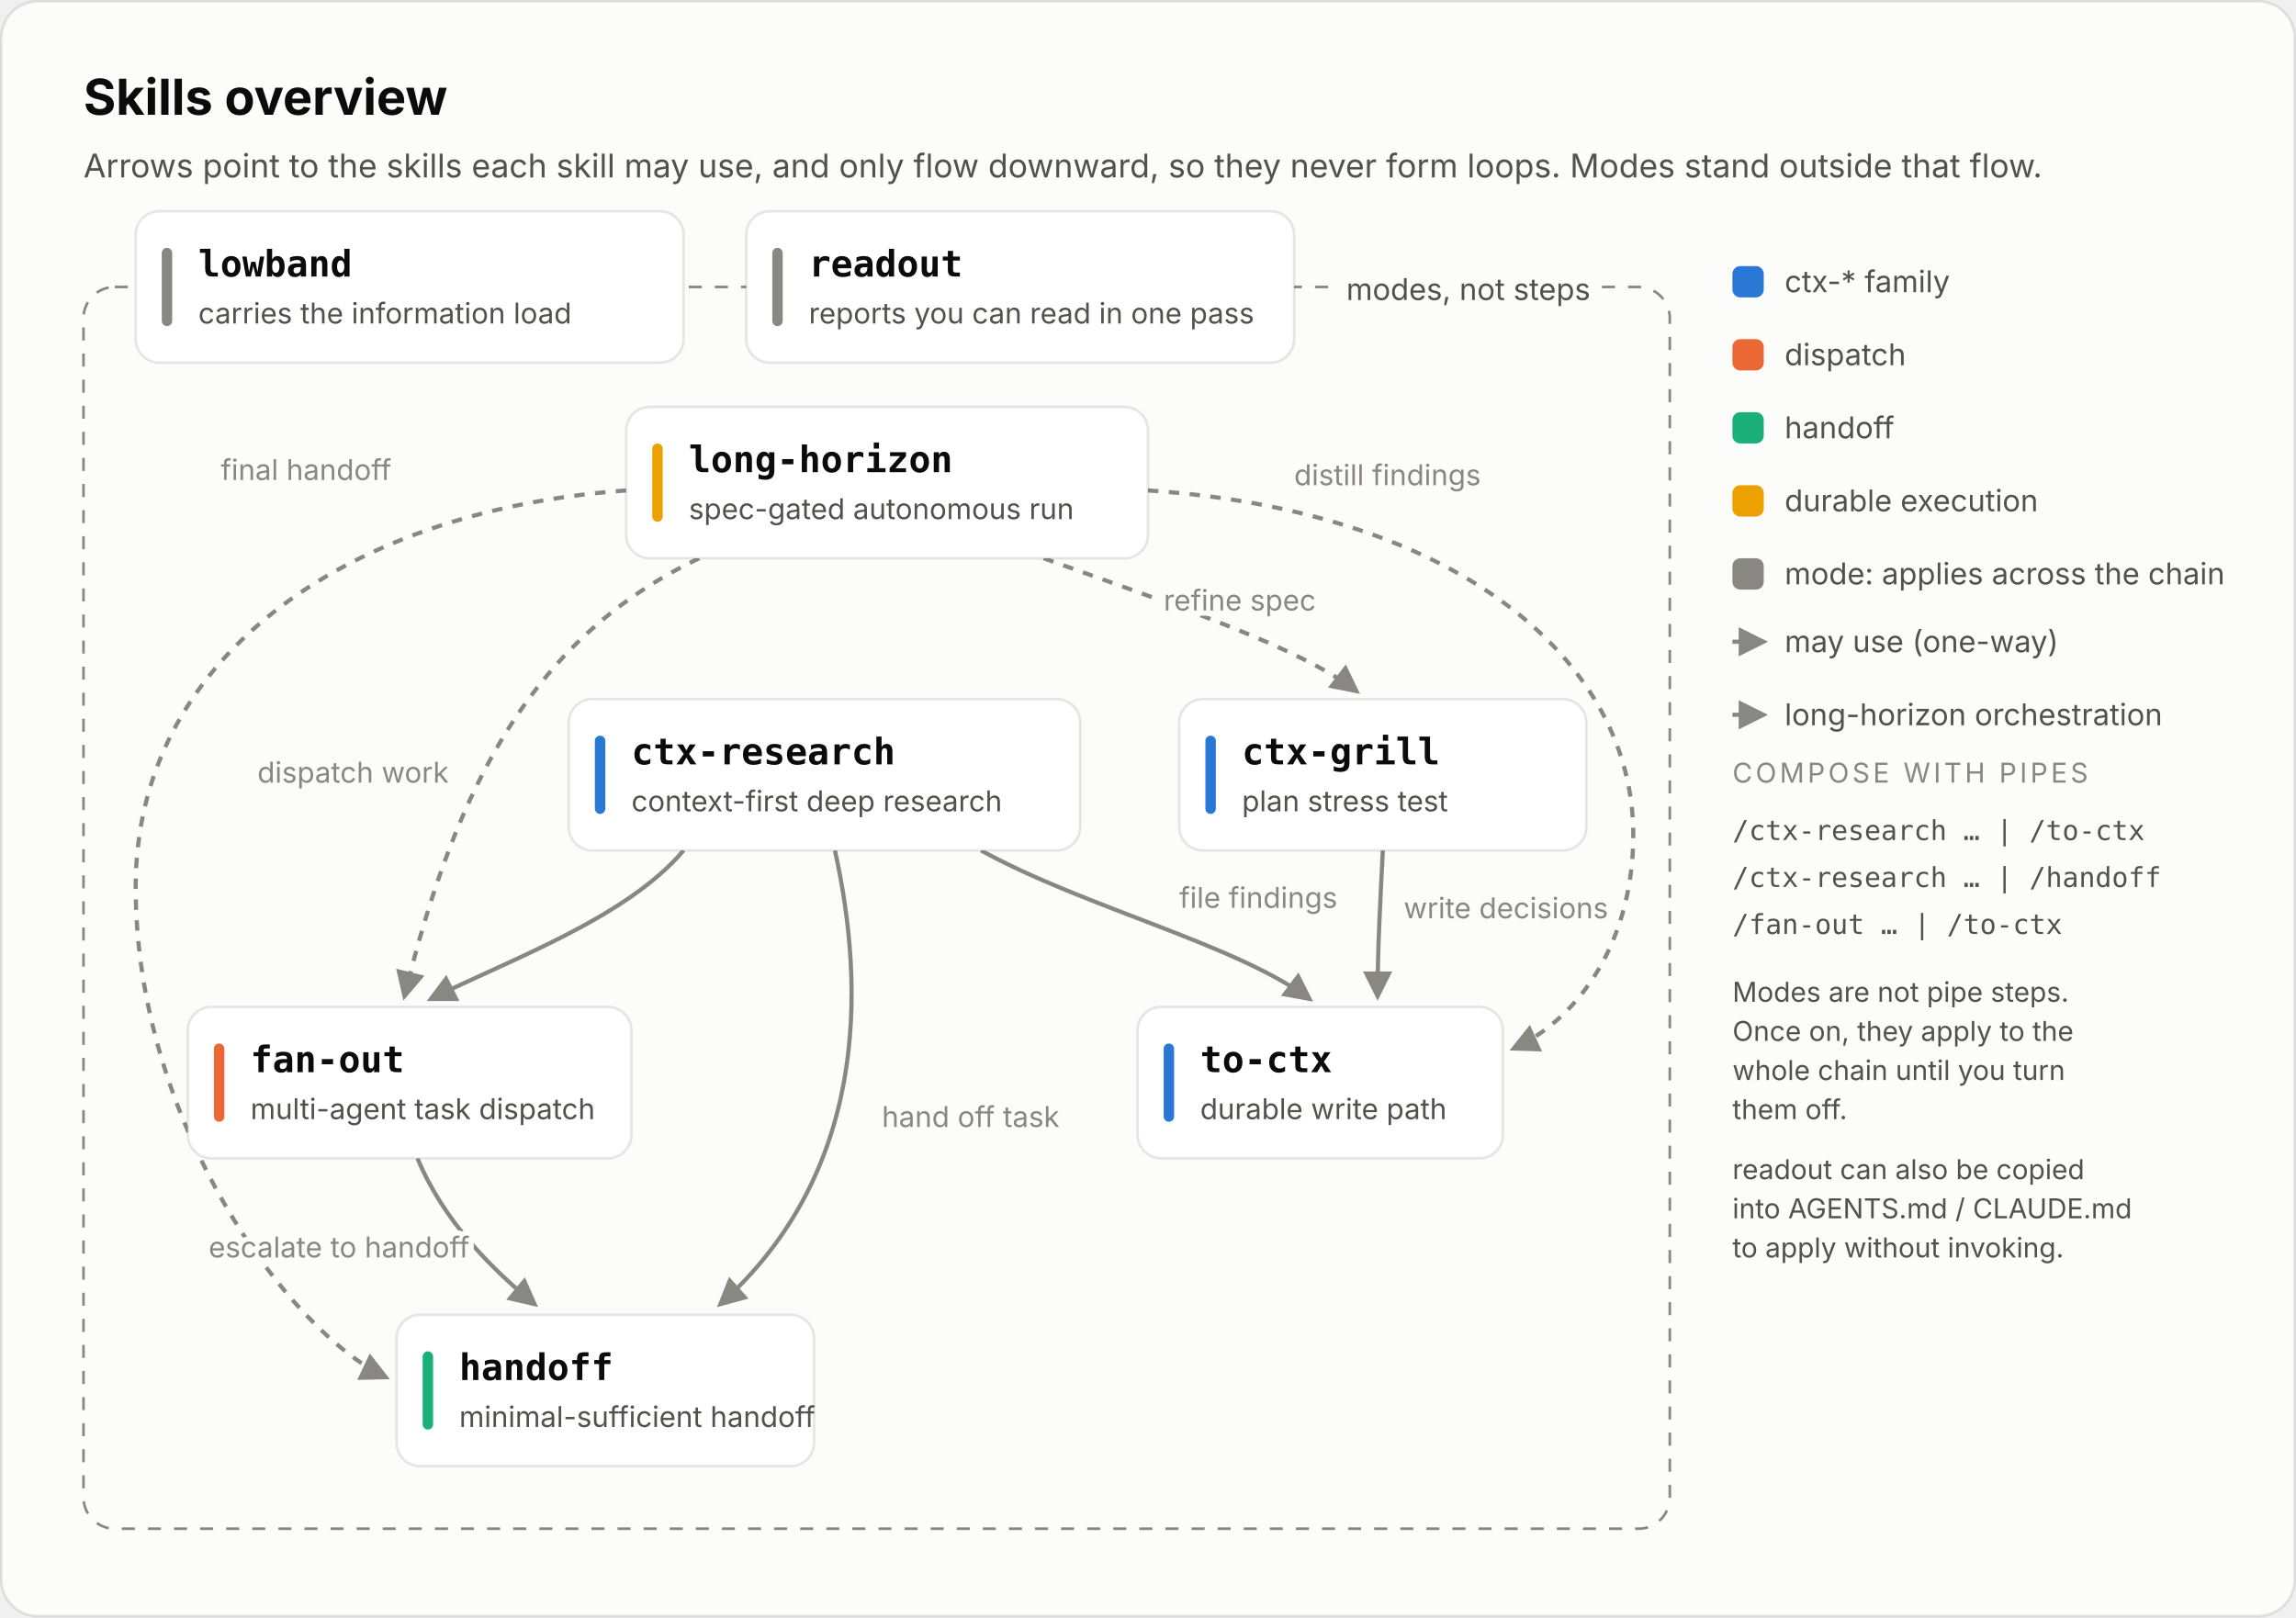
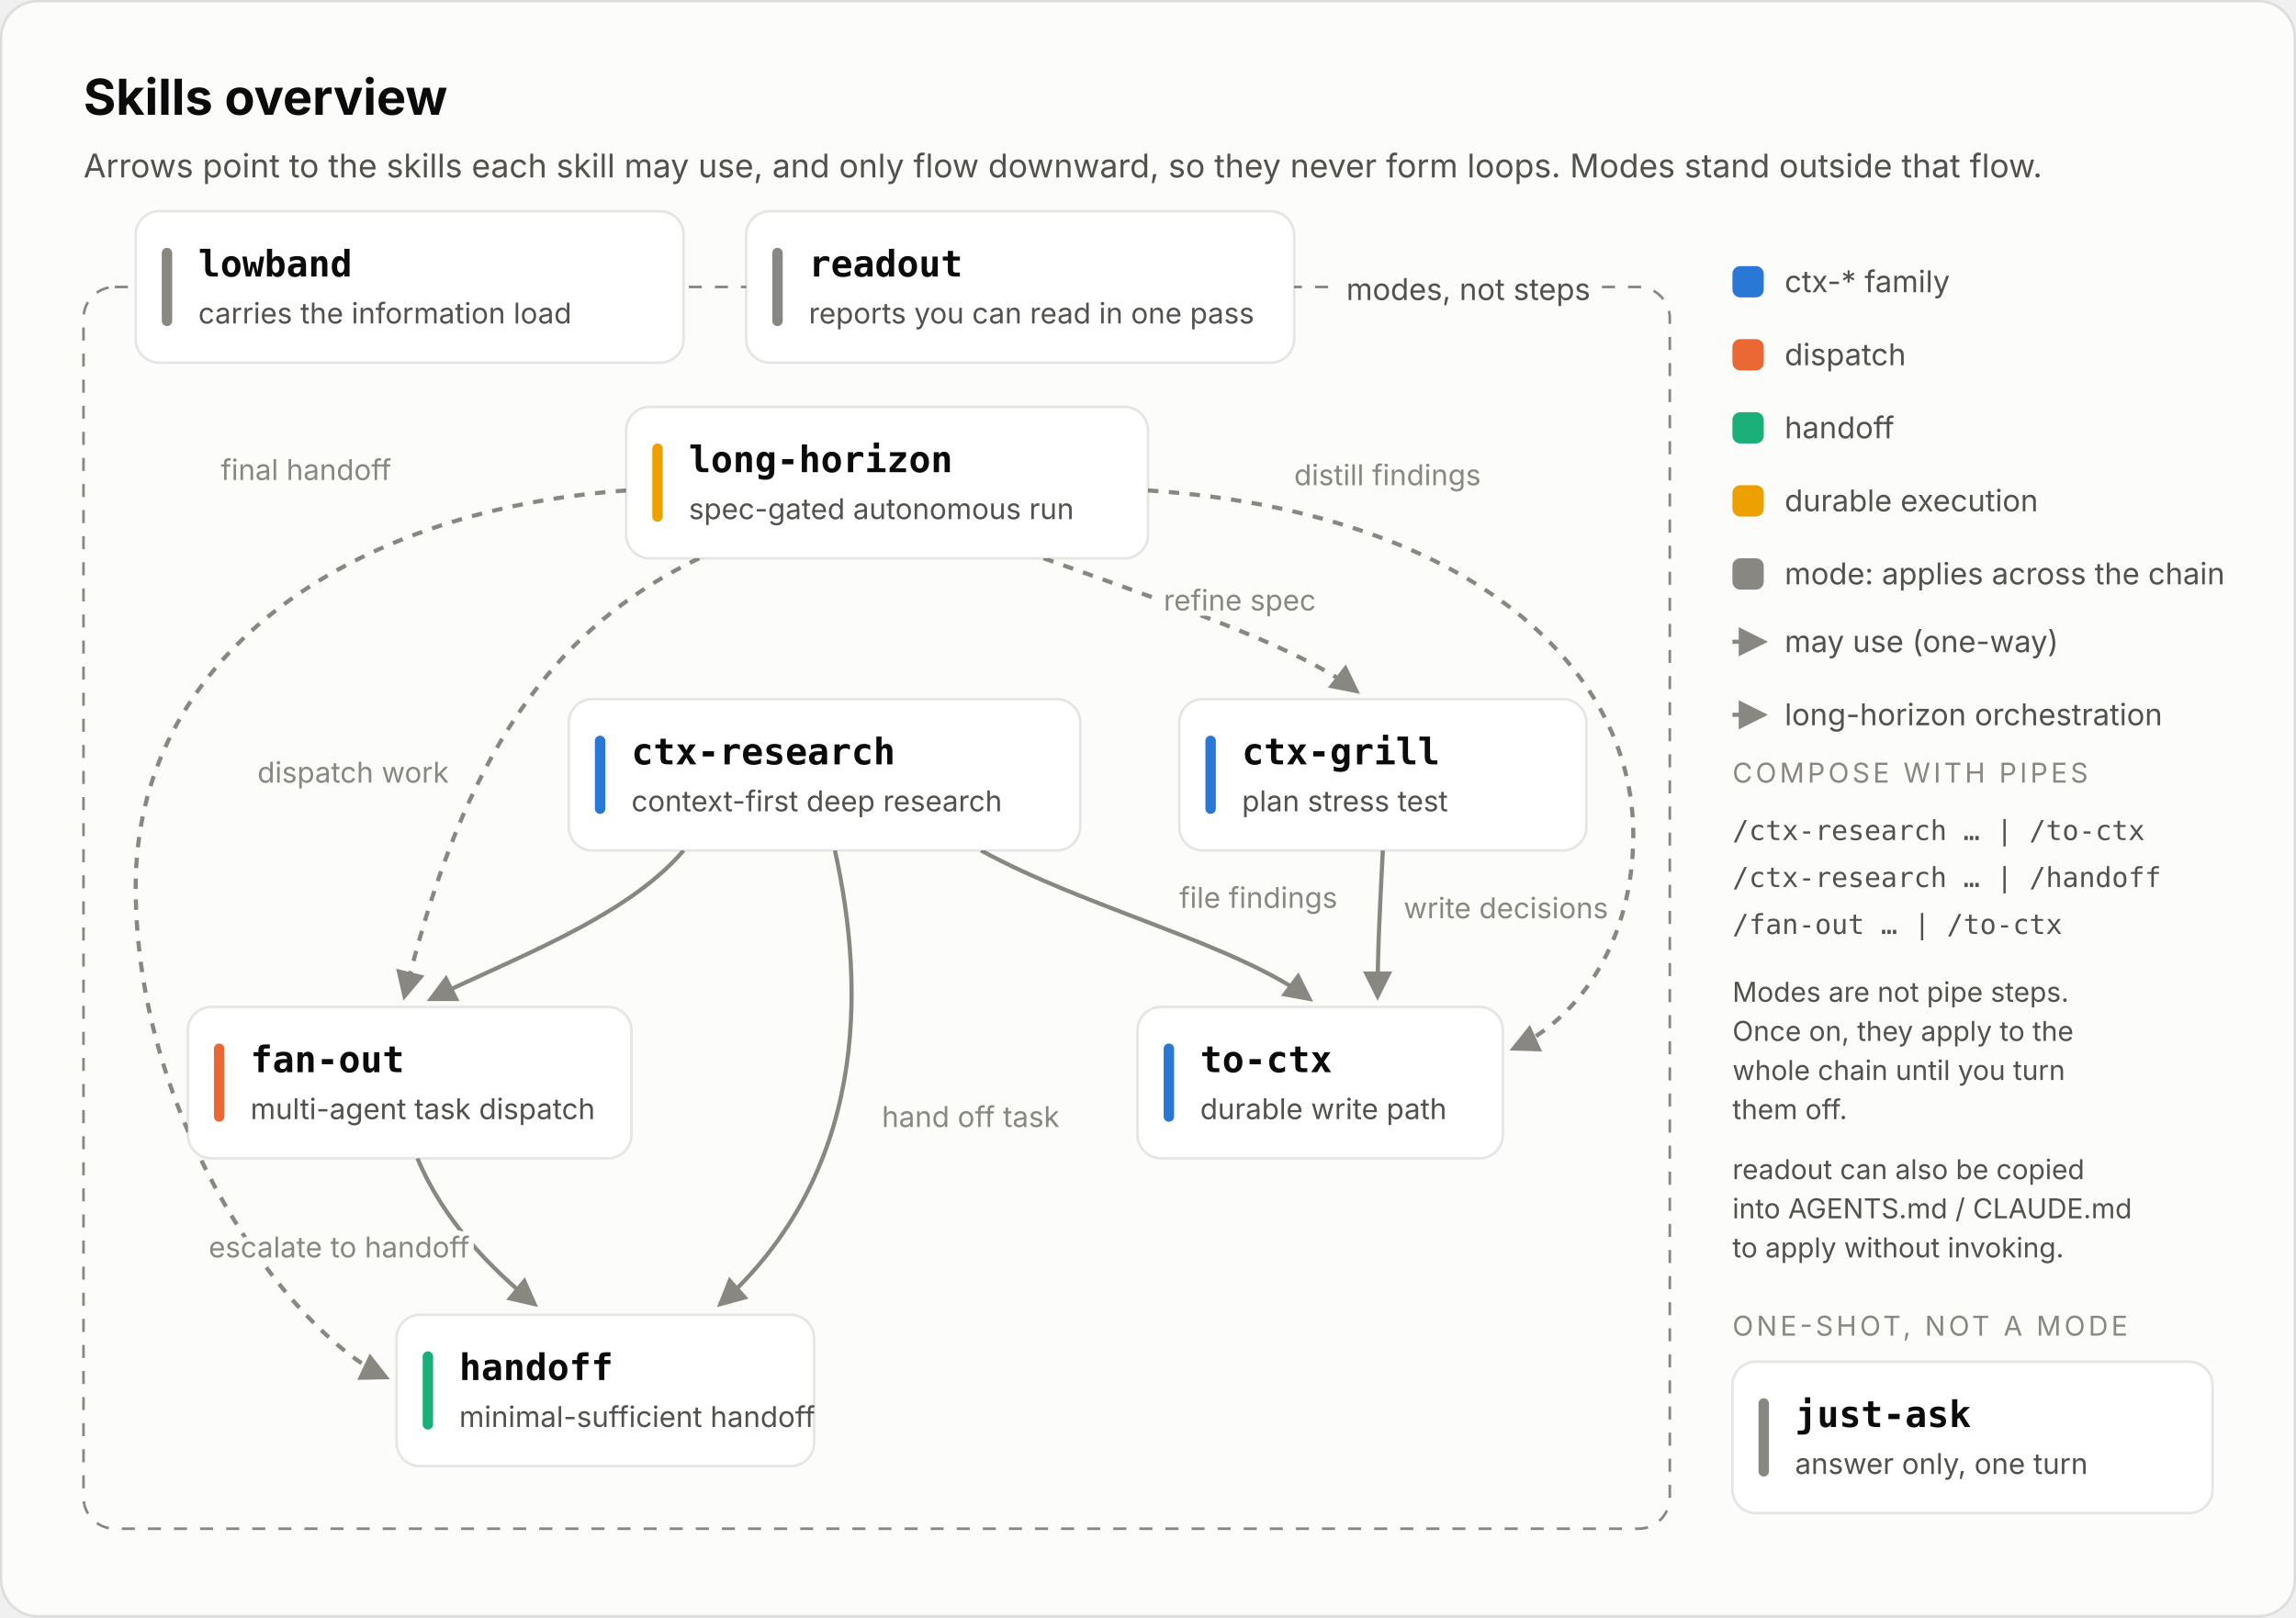
<svg xmlns="http://www.w3.org/2000/svg" width="880" height="620" viewBox="0 0 880 620" font-family="system-ui, -apple-system, 'Segoe UI', sans-serif" role="img" aria-label="Skills overview">
  <style>
    .surface { fill: #fcfcfb; stroke: rgba(11,11,11,0.10); }
    .node    { fill: #ffffff; stroke: rgba(11,11,11,0.10); }
    .frame   { fill: none; stroke: #898781; stroke-dasharray: 5 5; }
    .ink  { fill: #0b0b0b; }
    .ink2 { fill: #52514e; }
    .muted { fill: #898781; }
    .halo { paint-order: stroke; stroke: #fcfcfb; stroke-width: 4; }
    .edge { fill: none; stroke: #898781; stroke-width: 1.6; }
    .edge-soft { stroke-dasharray: 4 4; }
    .acc-blue   { fill: #2a78d6; }
    .acc-orange { fill: #eb6834; }
    .acc-aqua   { fill: #1baf7a; }
    .acc-yellow { fill: #eda100; }
    .acc-mode   { fill: #898781; }
    .label-bg   { fill: #fcfcfb; }
    .mono { font-family: ui-monospace, 'SF Mono', SFMono-Regular, Menlo, Consolas, monospace; }
    @media (prefers-color-scheme: dark) {
      .surface { fill: #1a1a19; stroke: rgba(255,255,255,0.10); }
      .node    { fill: #232322; stroke: rgba(255,255,255,0.10); }
      .ink  { fill: #ffffff; }
      .ink2 { fill: #c3c2b7; }
      .halo { stroke: #1a1a19; }
      .acc-blue   { fill: #3987e5; }
      .acc-orange { fill: #d95926; }
      .acc-aqua   { fill: #199e70; }
      .acc-yellow { fill: #c98500; }
      .label-bg   { fill: #1a1a19; }
    }
  </style>
  <defs>
    <marker id="arrow" markerWidth="7" markerHeight="7" refX="6" refY="3.5" orient="auto">
      <path d="M0,0 L7,3.5 L0,7 Z" fill="#898781" />
    </marker>
  </defs>
  <rect class="surface" x="0.5" y="0.5" width="879" height="619" rx="14" />
  <text class="ink" x="32" y="44" font-size="19" font-weight="650">Skills overview</text>
  <text class="ink2" x="32" y="68" font-size="12.5">Arrows point to the skills each skill may use, and only flow downward, so they never form loops. Modes stand outside that flow.</text>
  <rect class="frame" x="32" y="110" width="608" height="476" rx="12" />
  <rect class="label-bg" x="510" y="104" width="102" height="14" />
  <text class="ink2" x="516" y="115" font-size="11.5">modes, not steps</text>
  <g>
    <rect class="node" x="52" y="81" width="210" height="58" rx="9" />
    <rect class="acc-mode" x="62" y="95" width="4" height="30" rx="2" />
    <text class="mono ink" x="76" y="106" font-size="14" font-weight="600">lowband</text>
    <text class="ink2" x="76" y="124" font-size="11">carries the information load</text>
  </g>
  <g>
    <rect class="node" x="286" y="81" width="210" height="58" rx="9" />
    <rect class="acc-mode" x="296" y="95" width="4" height="30" rx="2" />
    <text class="mono ink" x="310" y="106" font-size="14" font-weight="600">readout</text>
    <text class="ink2" x="310" y="124" font-size="11">reports you can read in one pass</text>
  </g>
  <path class="edge edge-soft" d="M400,214 C450,232 498,248 520,265" marker-end="url(#arrow)" />
  <path class="edge edge-soft" d="M268,214 C205,244 175,300 155,382" marker-end="url(#arrow)" />
  <path class="edge edge-soft" d="M240,188 C130,196 52,254 52,340 C52,430 110,510 148,528" marker-end="url(#arrow)" />
  <path class="edge edge-soft" d="M440,188 C560,196 626,254 626,320 C626,360 606,390 580,402" marker-end="url(#arrow)" />
  <path class="edge" d="M262,326 C240,352 195,368 165,383" marker-end="url(#arrow)" />
  <path class="edge" d="M376,326 C416,348 474,362 502,383" marker-end="url(#arrow)" />
  <path class="edge" d="M320,326 C332,380 332,450 276,500" marker-end="url(#arrow)" />
  <path class="edge" d="M160,444 C170,468 188,486 205,500" marker-end="url(#arrow)" />
  <path class="edge" d="M530,326 C529,346 528,364 528,382" marker-end="url(#arrow)" />
  <text class="muted halo" x="446" y="234" font-size="11">refine spec</text>
  <text class="muted halo" x="172" y="300" font-size="11" text-anchor="end">dispatch work</text>
  <text class="muted halo" x="150" y="184" font-size="11" text-anchor="end">final handoff</text>
  <text class="muted halo" x="496" y="186" font-size="11">distill findings</text>
  <text class="muted halo" x="452" y="348" font-size="11">file findings</text>
  <text class="muted halo" x="338" y="432" font-size="11">hand off task</text>
  <text class="muted halo" x="180" y="482" font-size="11" text-anchor="end">escalate to handoff</text>
  <text class="muted halo" x="538" y="352" font-size="11">write decisions</text>
  <g>
    <rect class="node" x="240" y="156" width="200" height="58" rx="9" />
    <rect class="acc-yellow" x="250" y="170" width="4" height="30" rx="2" />
    <text class="mono ink" x="264" y="181" font-size="14" font-weight="600">long-horizon</text>
    <text class="ink2" x="264" y="199" font-size="11">spec-gated autonomous run</text>
  </g>
  <g>
    <rect class="node" x="218" y="268" width="196" height="58" rx="9" />
    <rect class="acc-blue" x="228" y="282" width="4" height="30" rx="2" />
    <text class="mono ink" x="242" y="293" font-size="14" font-weight="600">ctx-research</text>
    <text class="ink2" x="242" y="311" font-size="11">context-first deep research</text>
  </g>
  <g>
    <rect class="node" x="452" y="268" width="156" height="58" rx="9" />
    <rect class="acc-blue" x="462" y="282" width="4" height="30" rx="2" />
    <text class="mono ink" x="476" y="293" font-size="14" font-weight="600">ctx-grill</text>
    <text class="ink2" x="476" y="311" font-size="11">plan stress test</text>
  </g>
  <g>
    <rect class="node" x="72" y="386" width="170" height="58" rx="9" />
    <rect class="acc-orange" x="82" y="400" width="4" height="30" rx="2" />
    <text class="mono ink" x="96" y="411" font-size="14" font-weight="600">fan-out</text>
    <text class="ink2" x="96" y="429" font-size="11">multi-agent task dispatch</text>
  </g>
  <g>
    <rect class="node" x="436" y="386" width="140" height="58" rx="9" />
    <rect class="acc-blue" x="446" y="400" width="4" height="30" rx="2" />
    <text class="mono ink" x="460" y="411" font-size="14" font-weight="600">to-ctx</text>
    <text class="ink2" x="460" y="429" font-size="11">durable write path</text>
  </g>
  <g>
    <rect class="node" x="152" y="504" width="160" height="58" rx="9" />
    <rect class="acc-aqua" x="162" y="518" width="4" height="30" rx="2" />
    <text class="mono ink" x="176" y="529" font-size="14" font-weight="600">handoff</text>
    <text class="ink2" x="176" y="547" font-size="11">minimal-sufficient handoff</text>
  </g>
  <g font-size="11.5">
    <rect class="acc-blue" x="664" y="102" width="12" height="12" rx="3" />
    <text class="ink2" x="684" y="112">ctx-* family</text>
    <rect class="acc-orange" x="664" y="130" width="12" height="12" rx="3" />
    <text class="ink2" x="684" y="140">dispatch</text>
    <rect class="acc-aqua" x="664" y="158" width="12" height="12" rx="3" />
    <text class="ink2" x="684" y="168">handoff</text>
    <rect class="acc-yellow" x="664" y="186" width="12" height="12" rx="3" />
    <text class="ink2" x="684" y="196">durable execution</text>
    <rect class="acc-mode" x="664" y="214" width="12" height="12" rx="3" />
    <text class="ink2" x="684" y="224">mode: applies across the chain</text>
    <path class="edge" d="M664,246 L676,246" marker-end="url(#arrow)" />
    <text class="ink2" x="684" y="250">may use (one-way)</text>
    <path class="edge edge-soft" d="M664,274 L676,274" marker-end="url(#arrow)" />
    <text class="ink2" x="684" y="278">long-horizon orchestration</text>
  </g>
  <g>
    <text class="muted" x="664" y="300" font-size="10.5" letter-spacing="1.2">COMPOSE WITH PIPES</text>
    <text class="mono ink2" x="664" y="322" font-size="10.5">/ctx-research … | /to-ctx</text>
    <text class="mono ink2" x="664" y="340" font-size="10.5">/ctx-research … | /handoff</text>
    <text class="mono ink2" x="664" y="358" font-size="10.5">/fan-out … | /to-ctx</text>
    <text class="ink2" x="664" y="384" font-size="10.5">Modes are not pipe steps.</text>
    <text class="ink2" x="664" y="399" font-size="10.5">Once on, they apply to the</text>
    <text class="ink2" x="664" y="414" font-size="10.5">whole chain until you turn</text>
    <text class="ink2" x="664" y="429" font-size="10.5">them off.</text>
    <text class="ink2" x="664" y="452" font-size="10.5">readout can also be copied</text>
    <text class="ink2" x="664" y="467" font-size="10.5">into AGENTS.md / CLAUDE.md</text>
    <text class="ink2" x="664" y="482" font-size="10.5">to apply without invoking.</text>
  </g>
+   <g>
+     <text class="muted" x="664" y="512" font-size="10.5" letter-spacing="1.2">ONE-SHOT, NOT A MODE</text>
+     <rect class="node" x="664" y="522" width="184" height="58" rx="9" />
+     <rect class="acc-mode" x="674" y="536" width="4" height="30" rx="2" />
+     <text class="mono ink" x="688" y="547" font-size="14" font-weight="600">just-ask</text>
+     <text class="ink2" x="688" y="565" font-size="11">answer only, one turn</text>
+   </g>
</svg>
